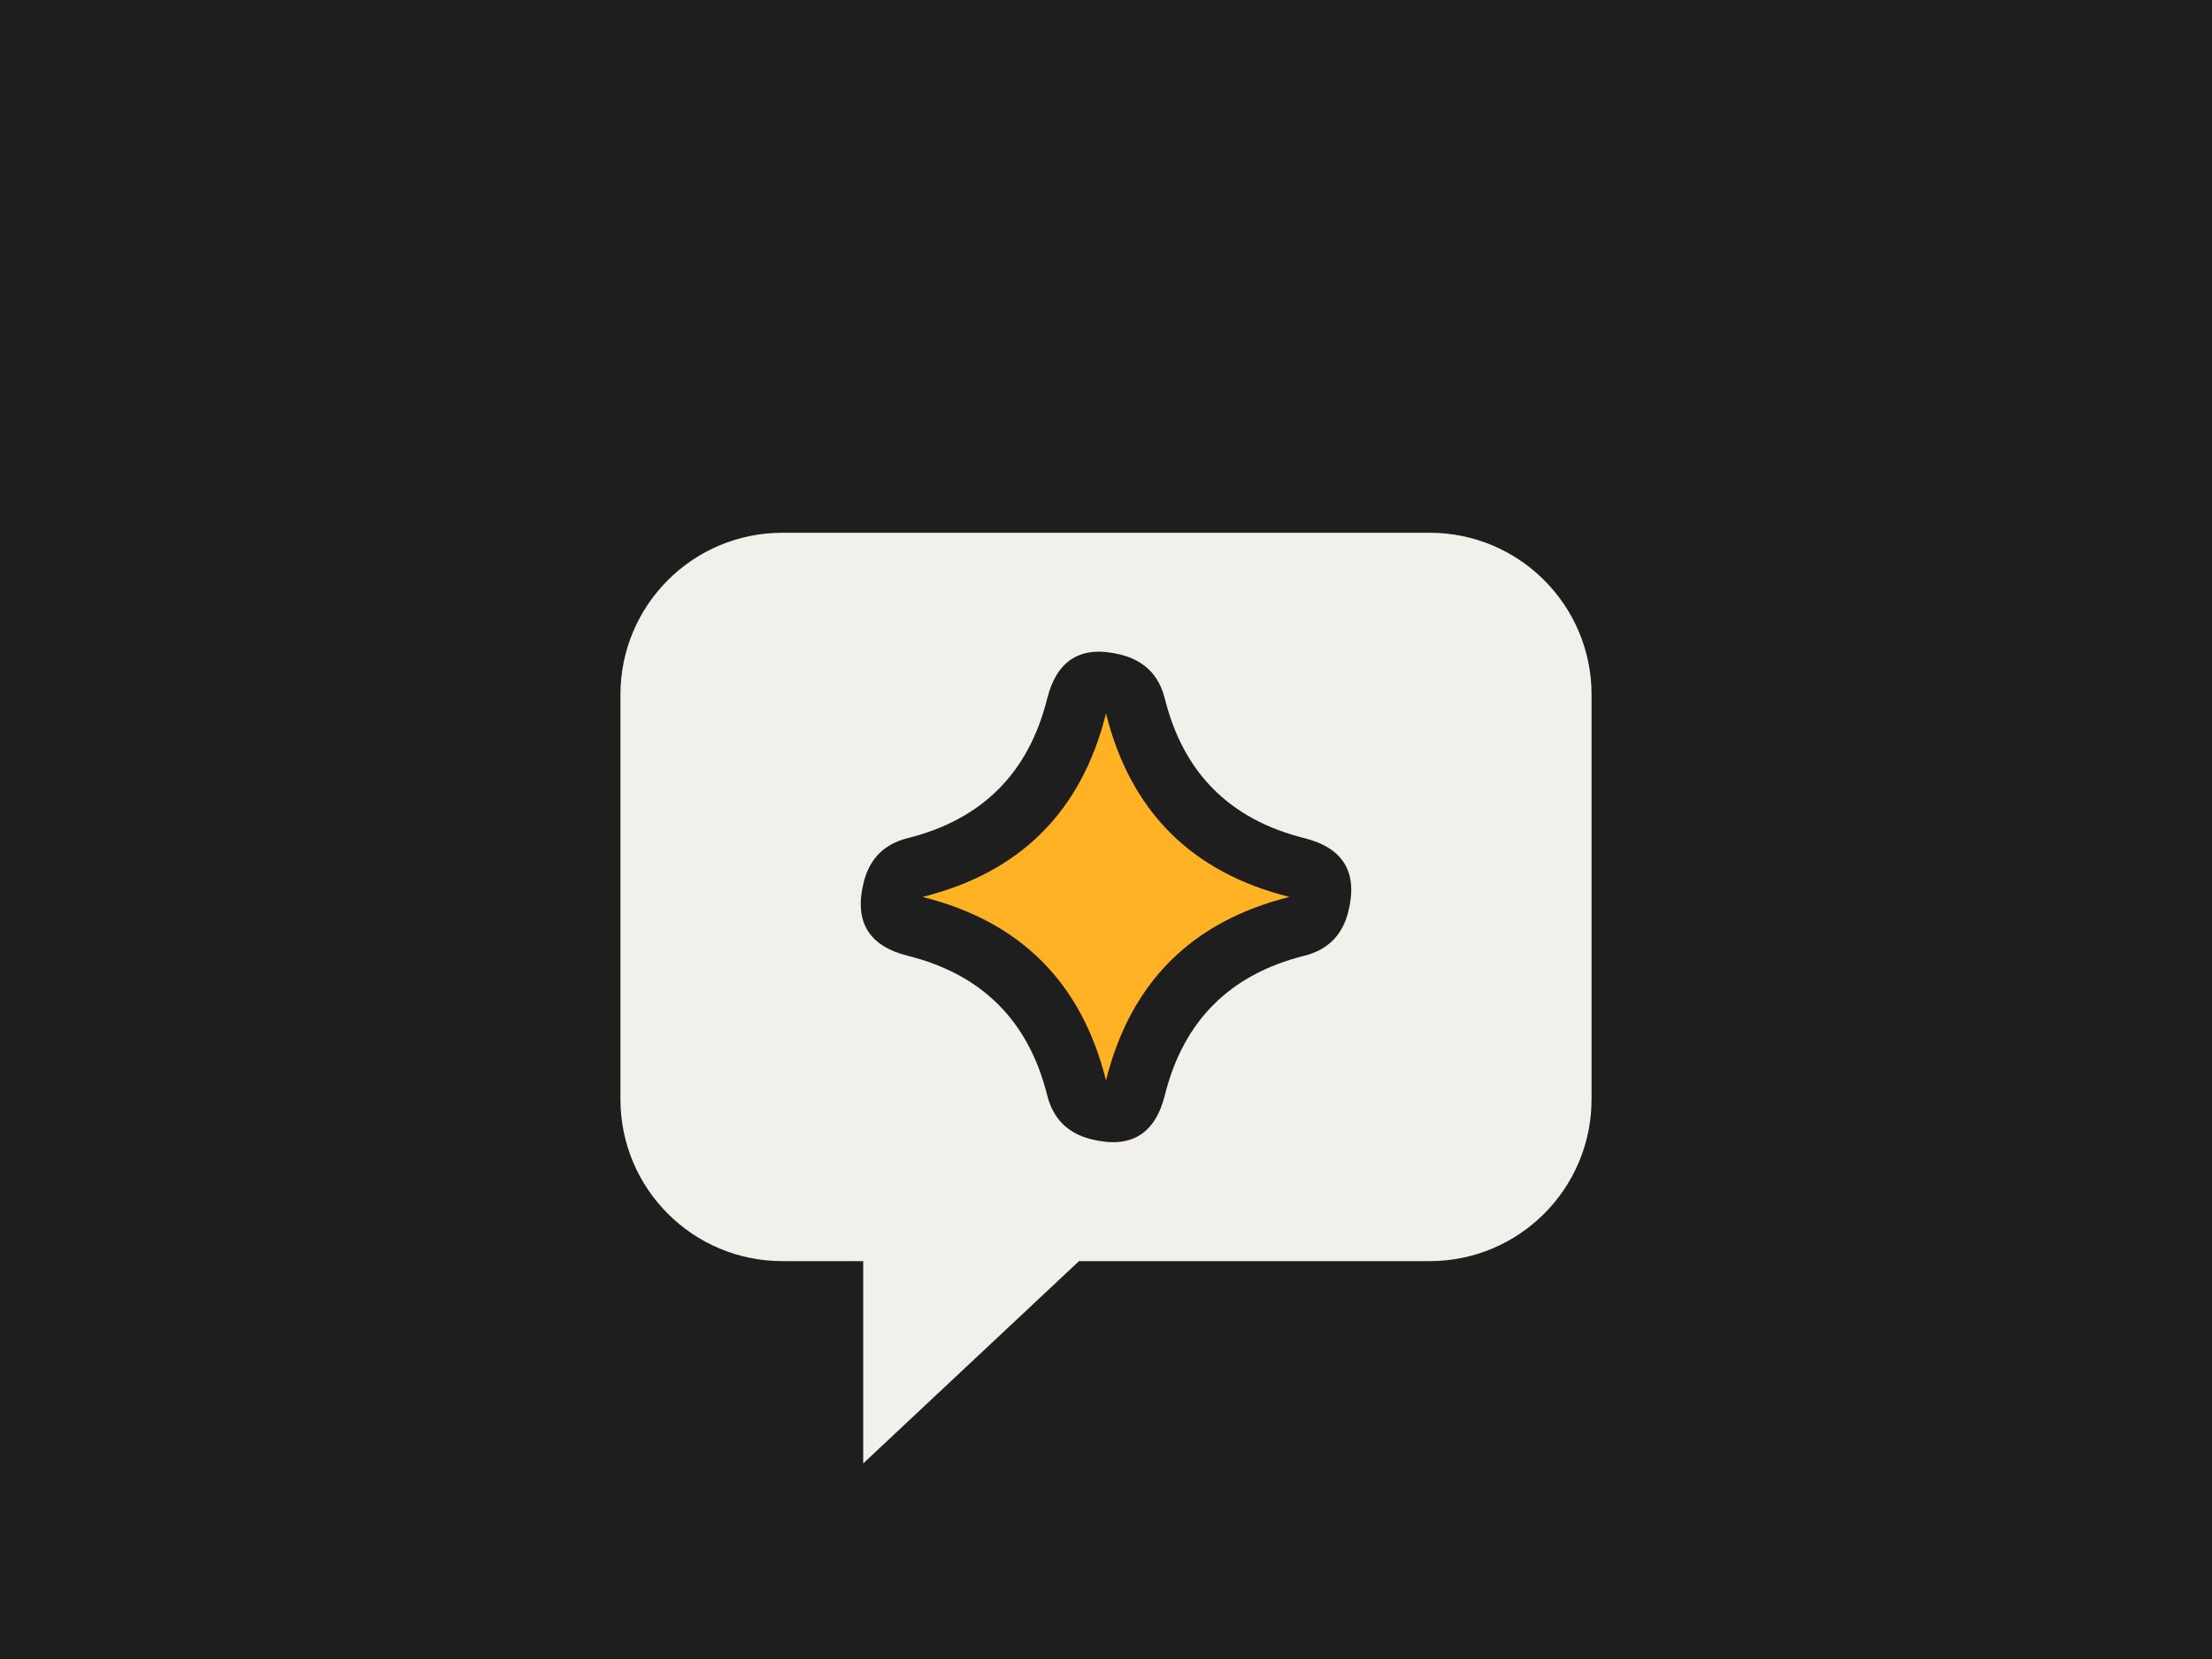
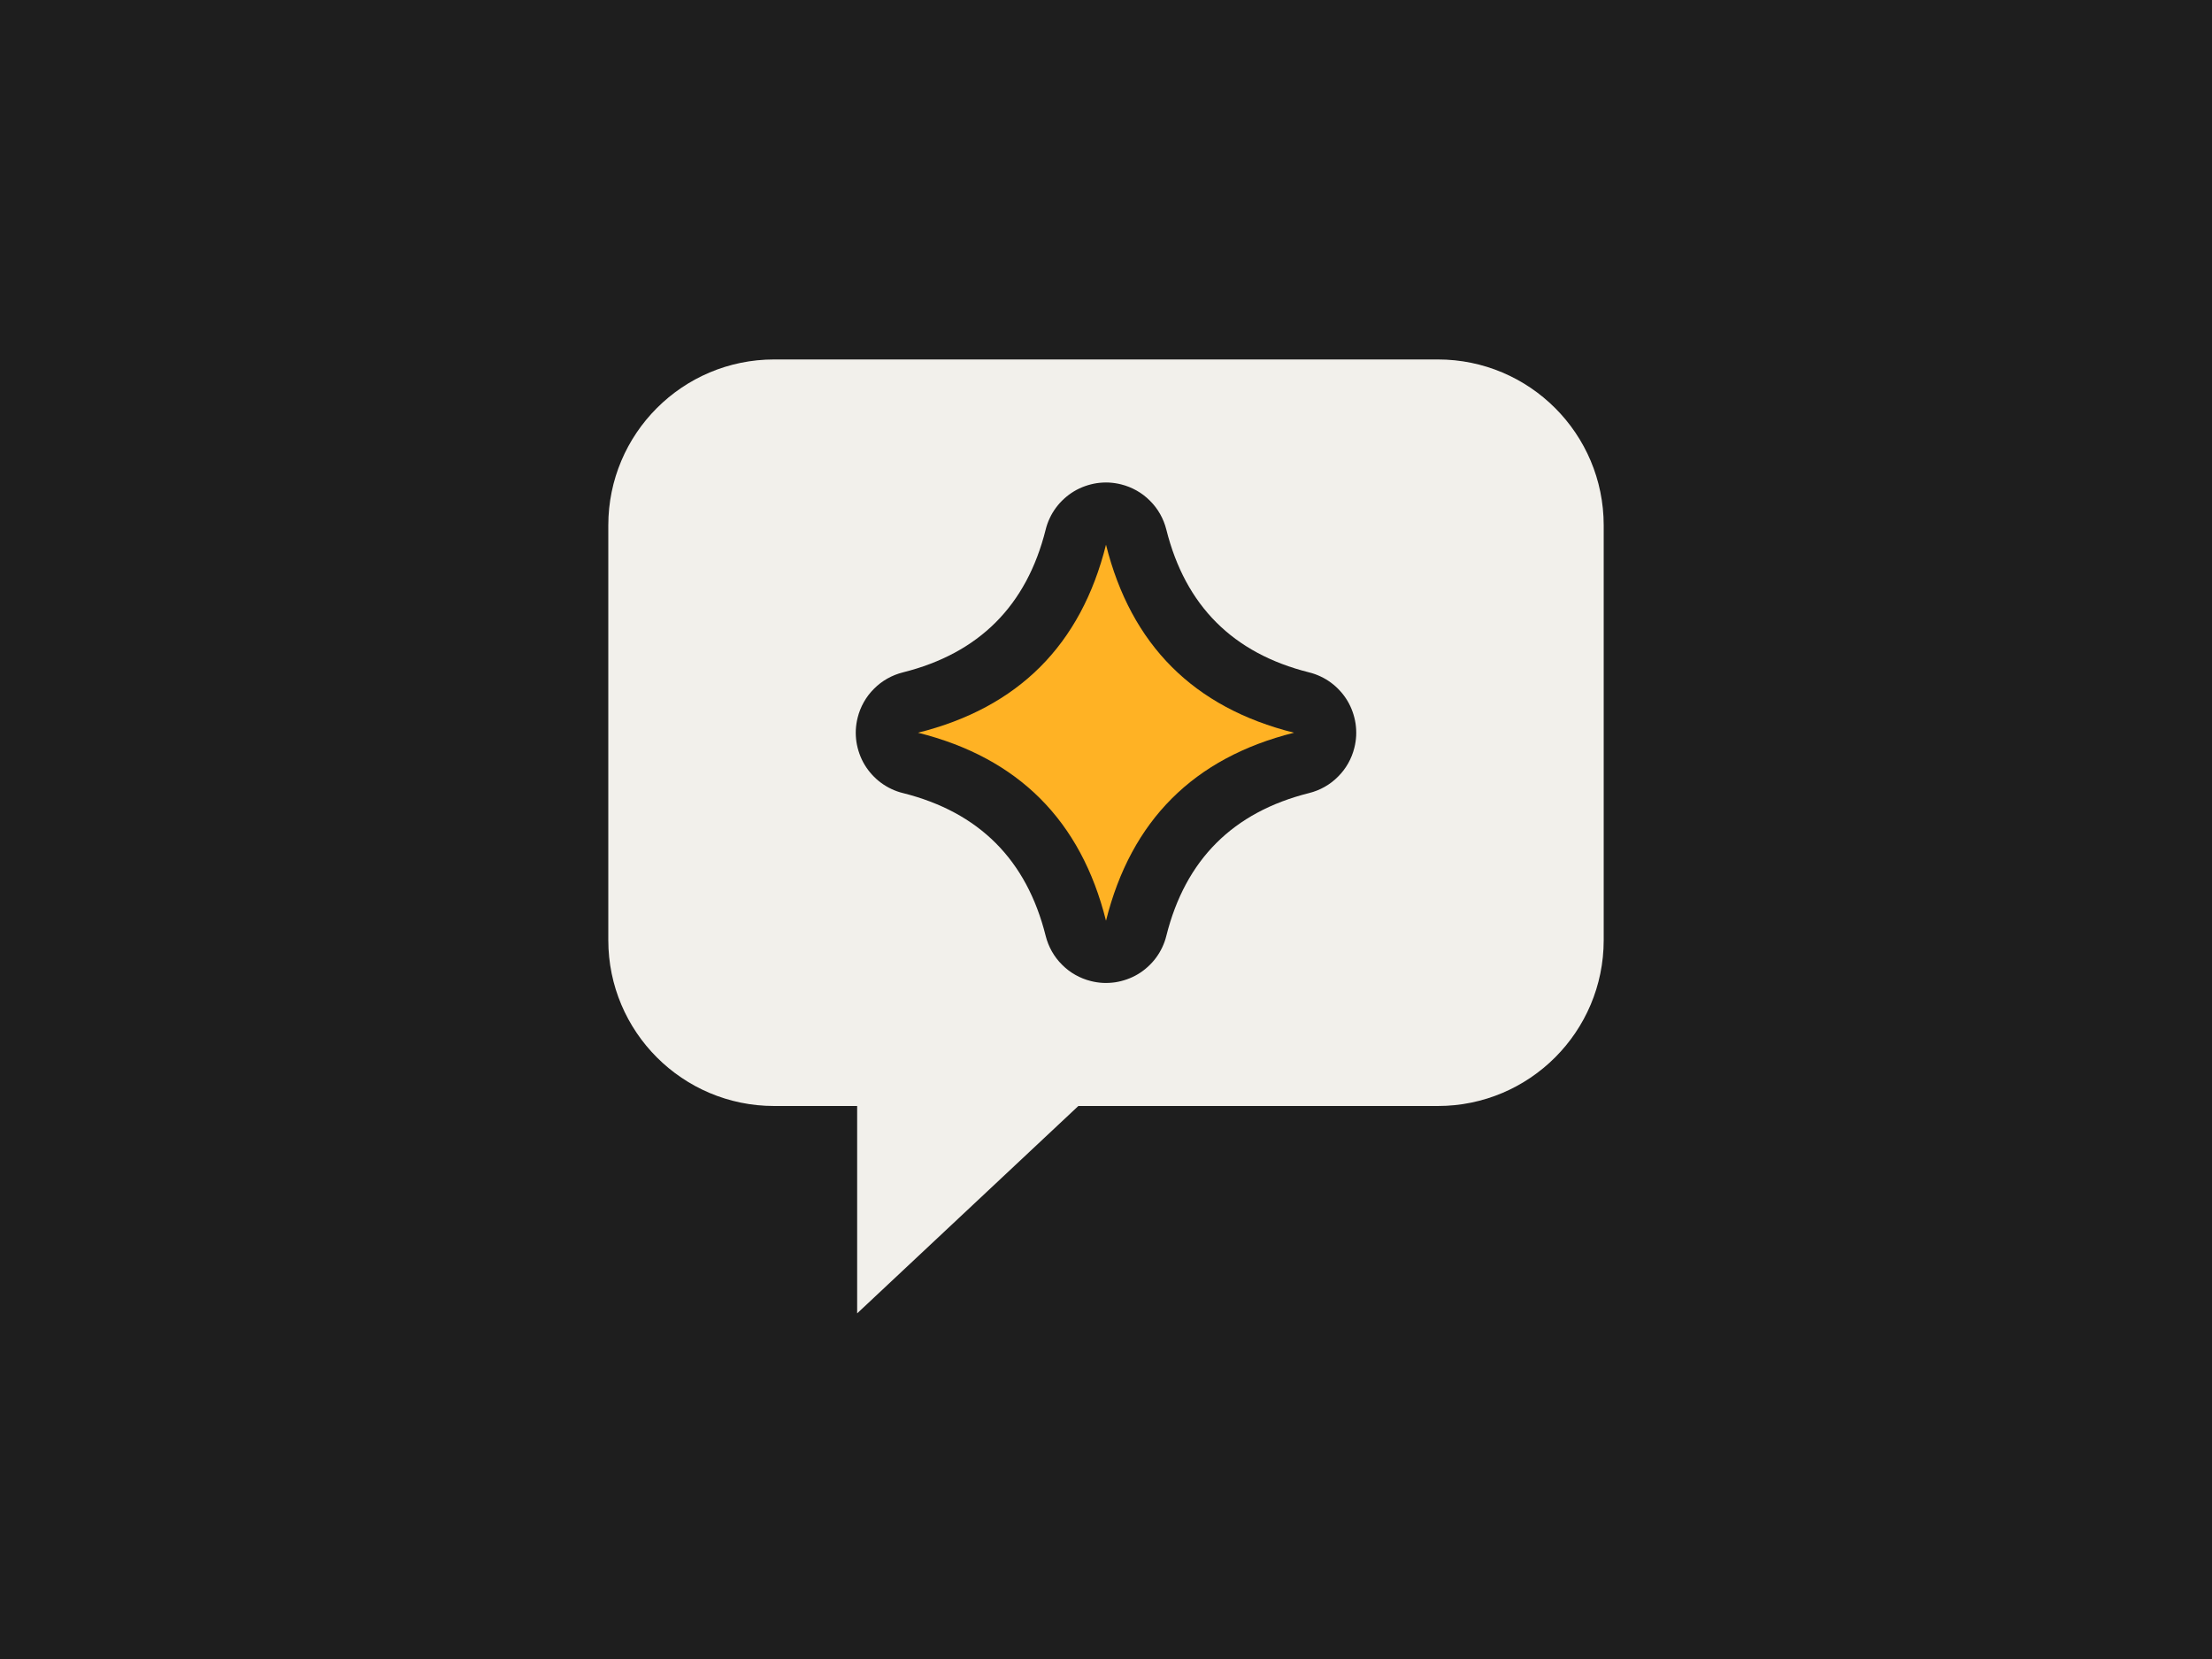
- <svg xmlns="http://www.w3.org/2000/svg" width="240" height="180" viewBox="-8.5 -6 41 30">
+ <svg xmlns="http://www.w3.org/2000/svg" width="240" height="180" viewBox="-8 -3 40 30">
  <rect x="-100" y="-100" width="400" height="400" fill="#1E1E1E" />
-   <path d="M6 3.5H18C19.657 3.5 21 4.843 21 6.5V14C21 15.657 19.657 17 18 17H11.5L7.5 20.75V17H6C4.343 17 3 15.657 3 14V6.5C3 4.843 4.343 3.5 6 3.5ZM13.091 6.577Q12.928 5.922 12.273 5.759Q11.181 5.486 10.909 6.577Q10.392 8.642 8.327 9.159Q7.672 9.322 7.509 9.977Q7.236 11.069 8.327 11.341Q10.392 11.858 10.909 13.923Q11.072 14.578 11.727 14.741Q12.819 15.014 13.091 13.923Q13.608 11.858 15.673 11.341Q16.328 11.178 16.491 10.523Q16.628 9.977 16.423 9.636Q16.219 9.295 15.673 9.159Q13.608 8.642 13.091 6.577Z" fill="#F2F0EB" />
+   <path d="M6 3.5H18C19.657 3.5 21 4.843 21 6.5V14C21 15.657 19.657 17 18 17H11.5L7.5 20.75V17H6C4.343 17 3 15.657 3 14V6.5C3 4.843 4.343 3.5 6 3.5ZM13.091 6.577Q13.054 6.429 12.979 6.296Q12.904 6.163 12.795 6.055Q12.687 5.946 12.554 5.871Q12.421 5.796 12.273 5.759Q12.165 5.732 12.055 5.726Q11.944 5.721 11.834 5.737Q11.725 5.754 11.621 5.791Q11.516 5.828 11.421 5.885Q11.326 5.942 11.244 6.017Q11.162 6.091 11.096 6.18Q11.03 6.269 10.983 6.369Q10.935 6.47 10.909 6.577Q10.392 8.642 8.327 9.159Q8.179 9.196 8.046 9.271Q7.913 9.346 7.805 9.455Q7.696 9.563 7.621 9.696Q7.546 9.829 7.509 9.977Q7.482 10.085 7.476 10.195Q7.471 10.306 7.487 10.416Q7.504 10.525 7.541 10.629Q7.578 10.734 7.635 10.829Q7.692 10.924 7.767 11.006Q7.841 11.088 7.93 11.154Q8.019 11.22 8.119 11.267Q8.22 11.315 8.327 11.341Q10.392 11.858 10.909 13.923Q10.946 14.071 11.021 14.204Q11.096 14.337 11.205 14.445Q11.313 14.554 11.446 14.629Q11.579 14.704 11.727 14.741Q11.835 14.768 11.945 14.774Q12.056 14.779 12.166 14.763Q12.275 14.746 12.379 14.709Q12.484 14.672 12.579 14.615Q12.674 14.558 12.756 14.483Q12.838 14.409 12.904 14.32Q12.97 14.231 13.017 14.131Q13.065 14.03 13.091 13.923Q13.608 11.858 15.673 11.341Q15.821 11.304 15.954 11.229Q16.087 11.154 16.195 11.045Q16.304 10.937 16.379 10.804Q16.454 10.671 16.491 10.523Q16.518 10.415 16.524 10.305Q16.529 10.194 16.513 10.084Q16.496 9.975 16.459 9.871Q16.422 9.766 16.365 9.671Q16.308 9.576 16.233 9.494Q16.159 9.412 16.07 9.346Q15.981 9.28 15.881 9.233Q15.78 9.185 15.673 9.159Q13.608 8.642 13.091 6.577Z" fill="#F2F0EB" />
  <path d="M12 6.85Q12.68 9.57 15.4 10.25Q12.68 10.93 12 13.65Q11.32 10.93 8.6 10.25Q11.32 9.57 12 6.85Z" fill="#FFB224" />
</svg>
